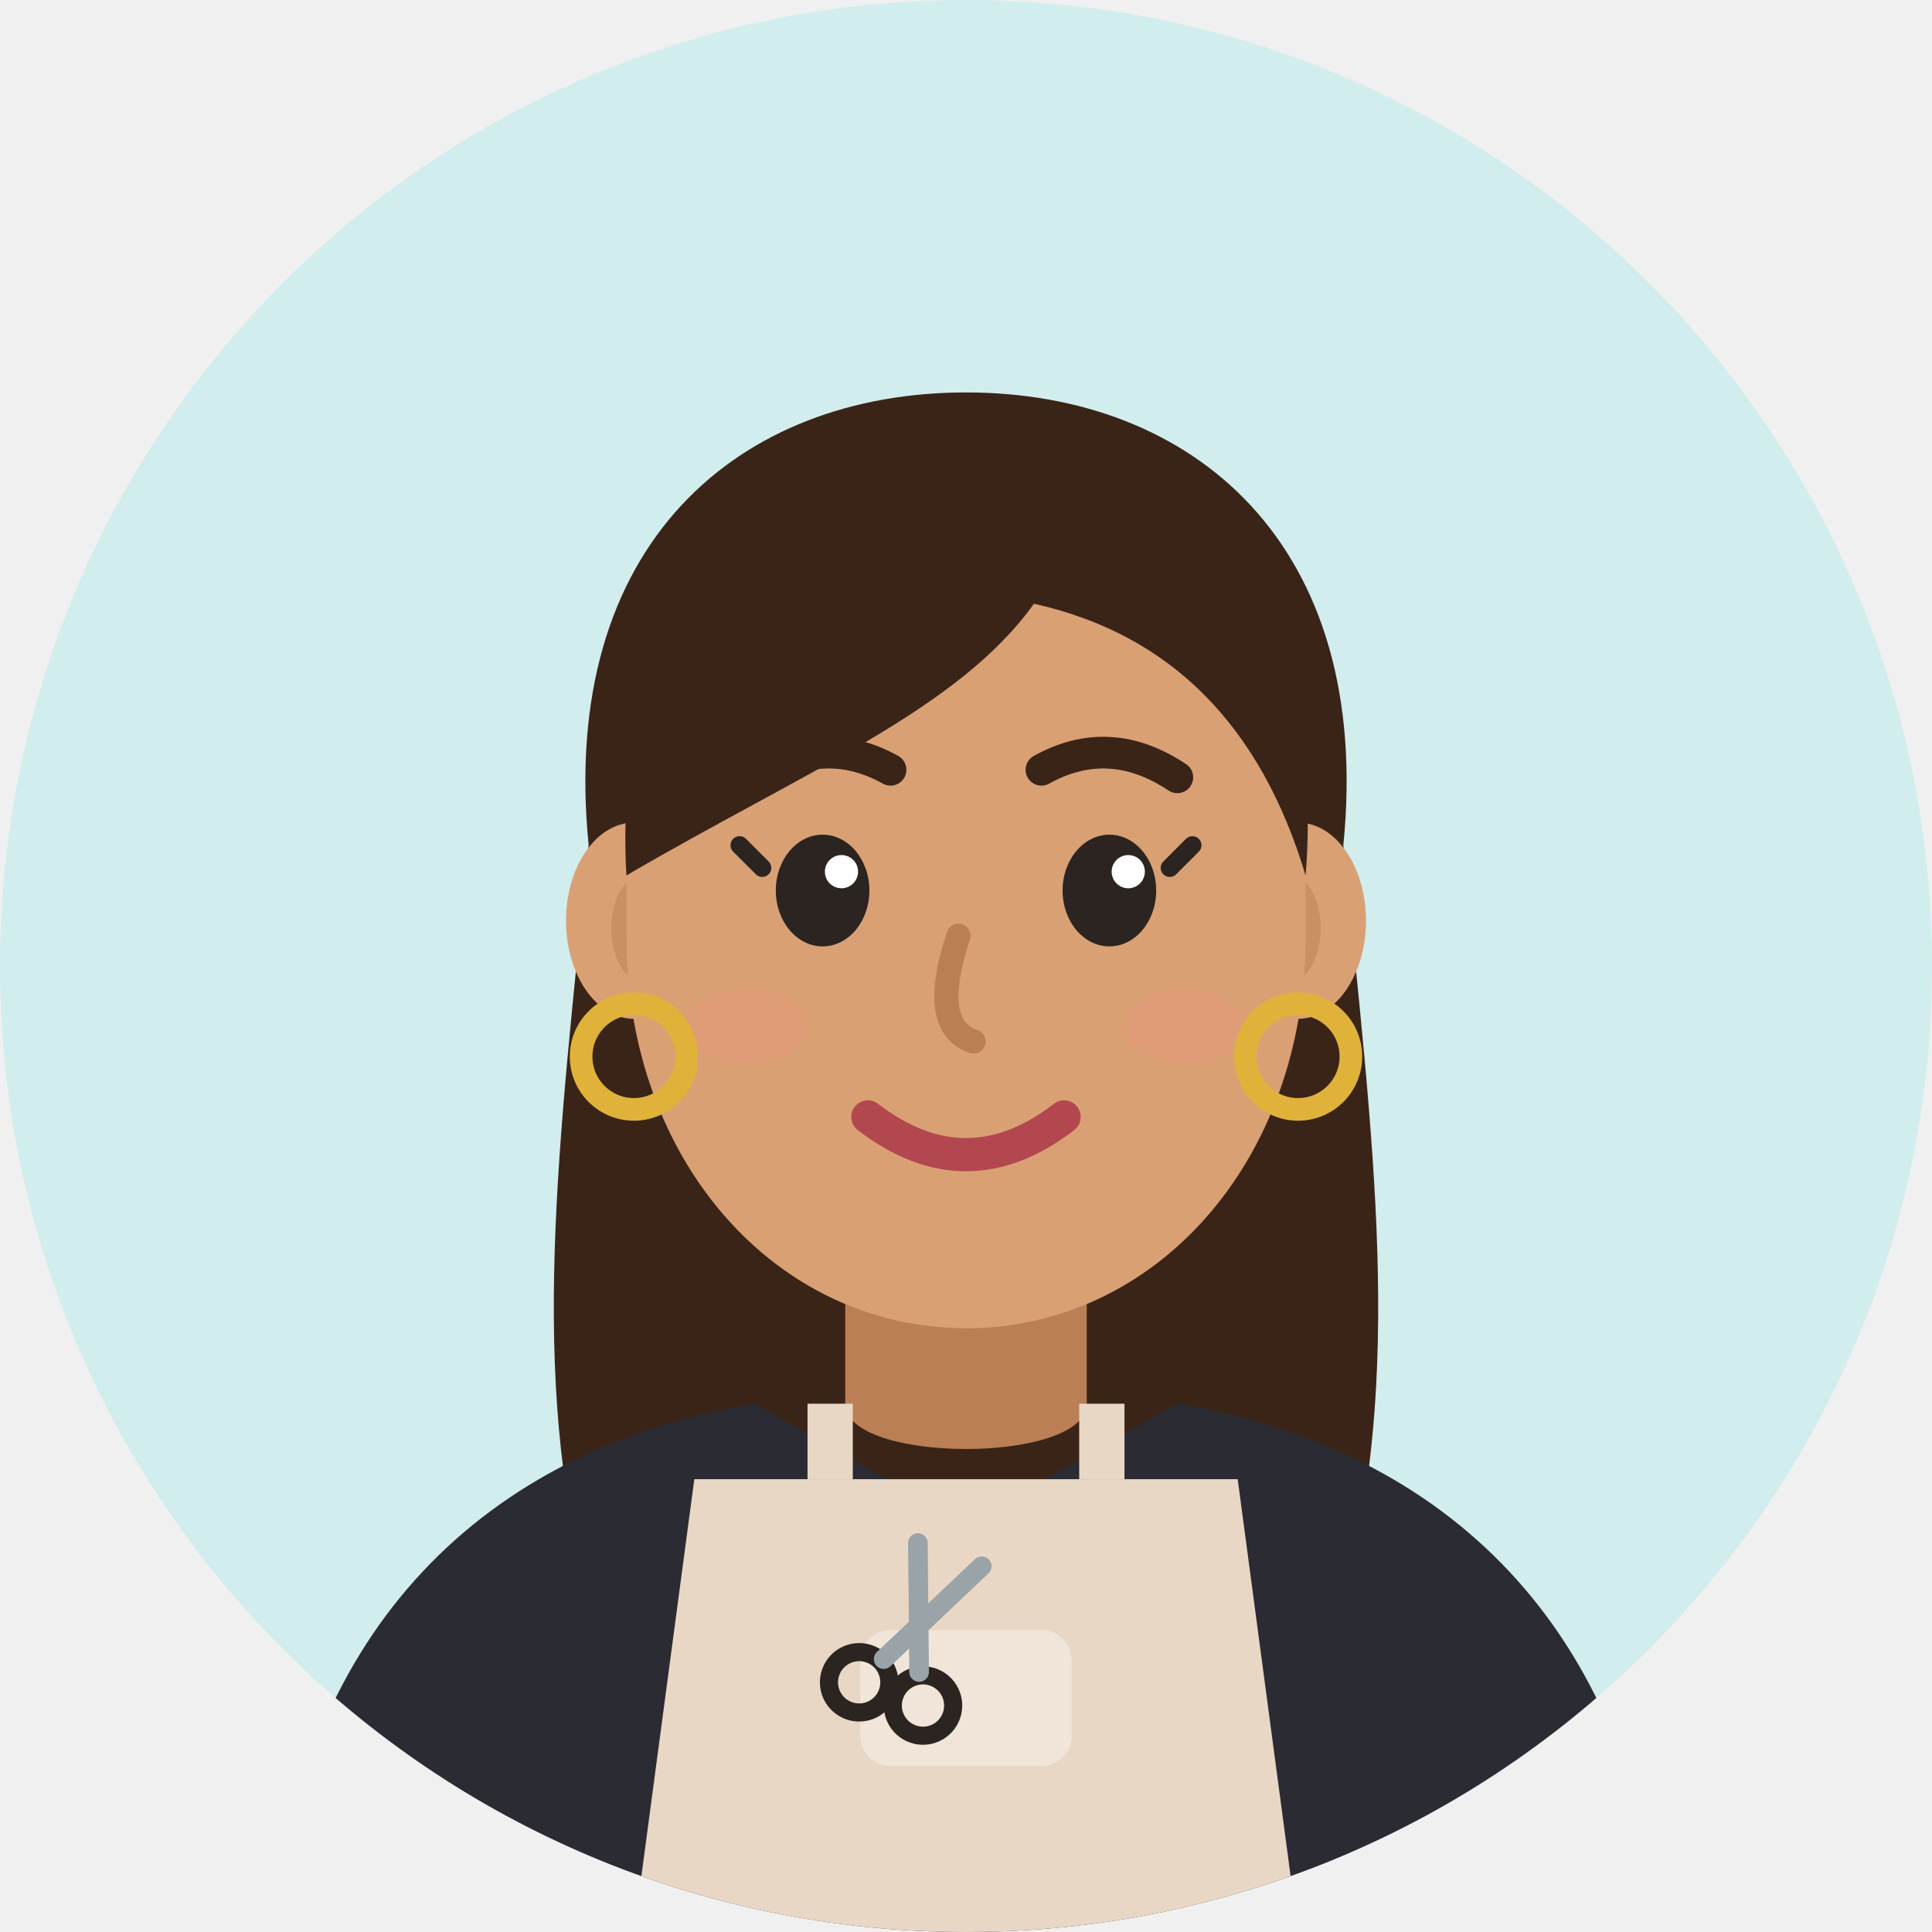
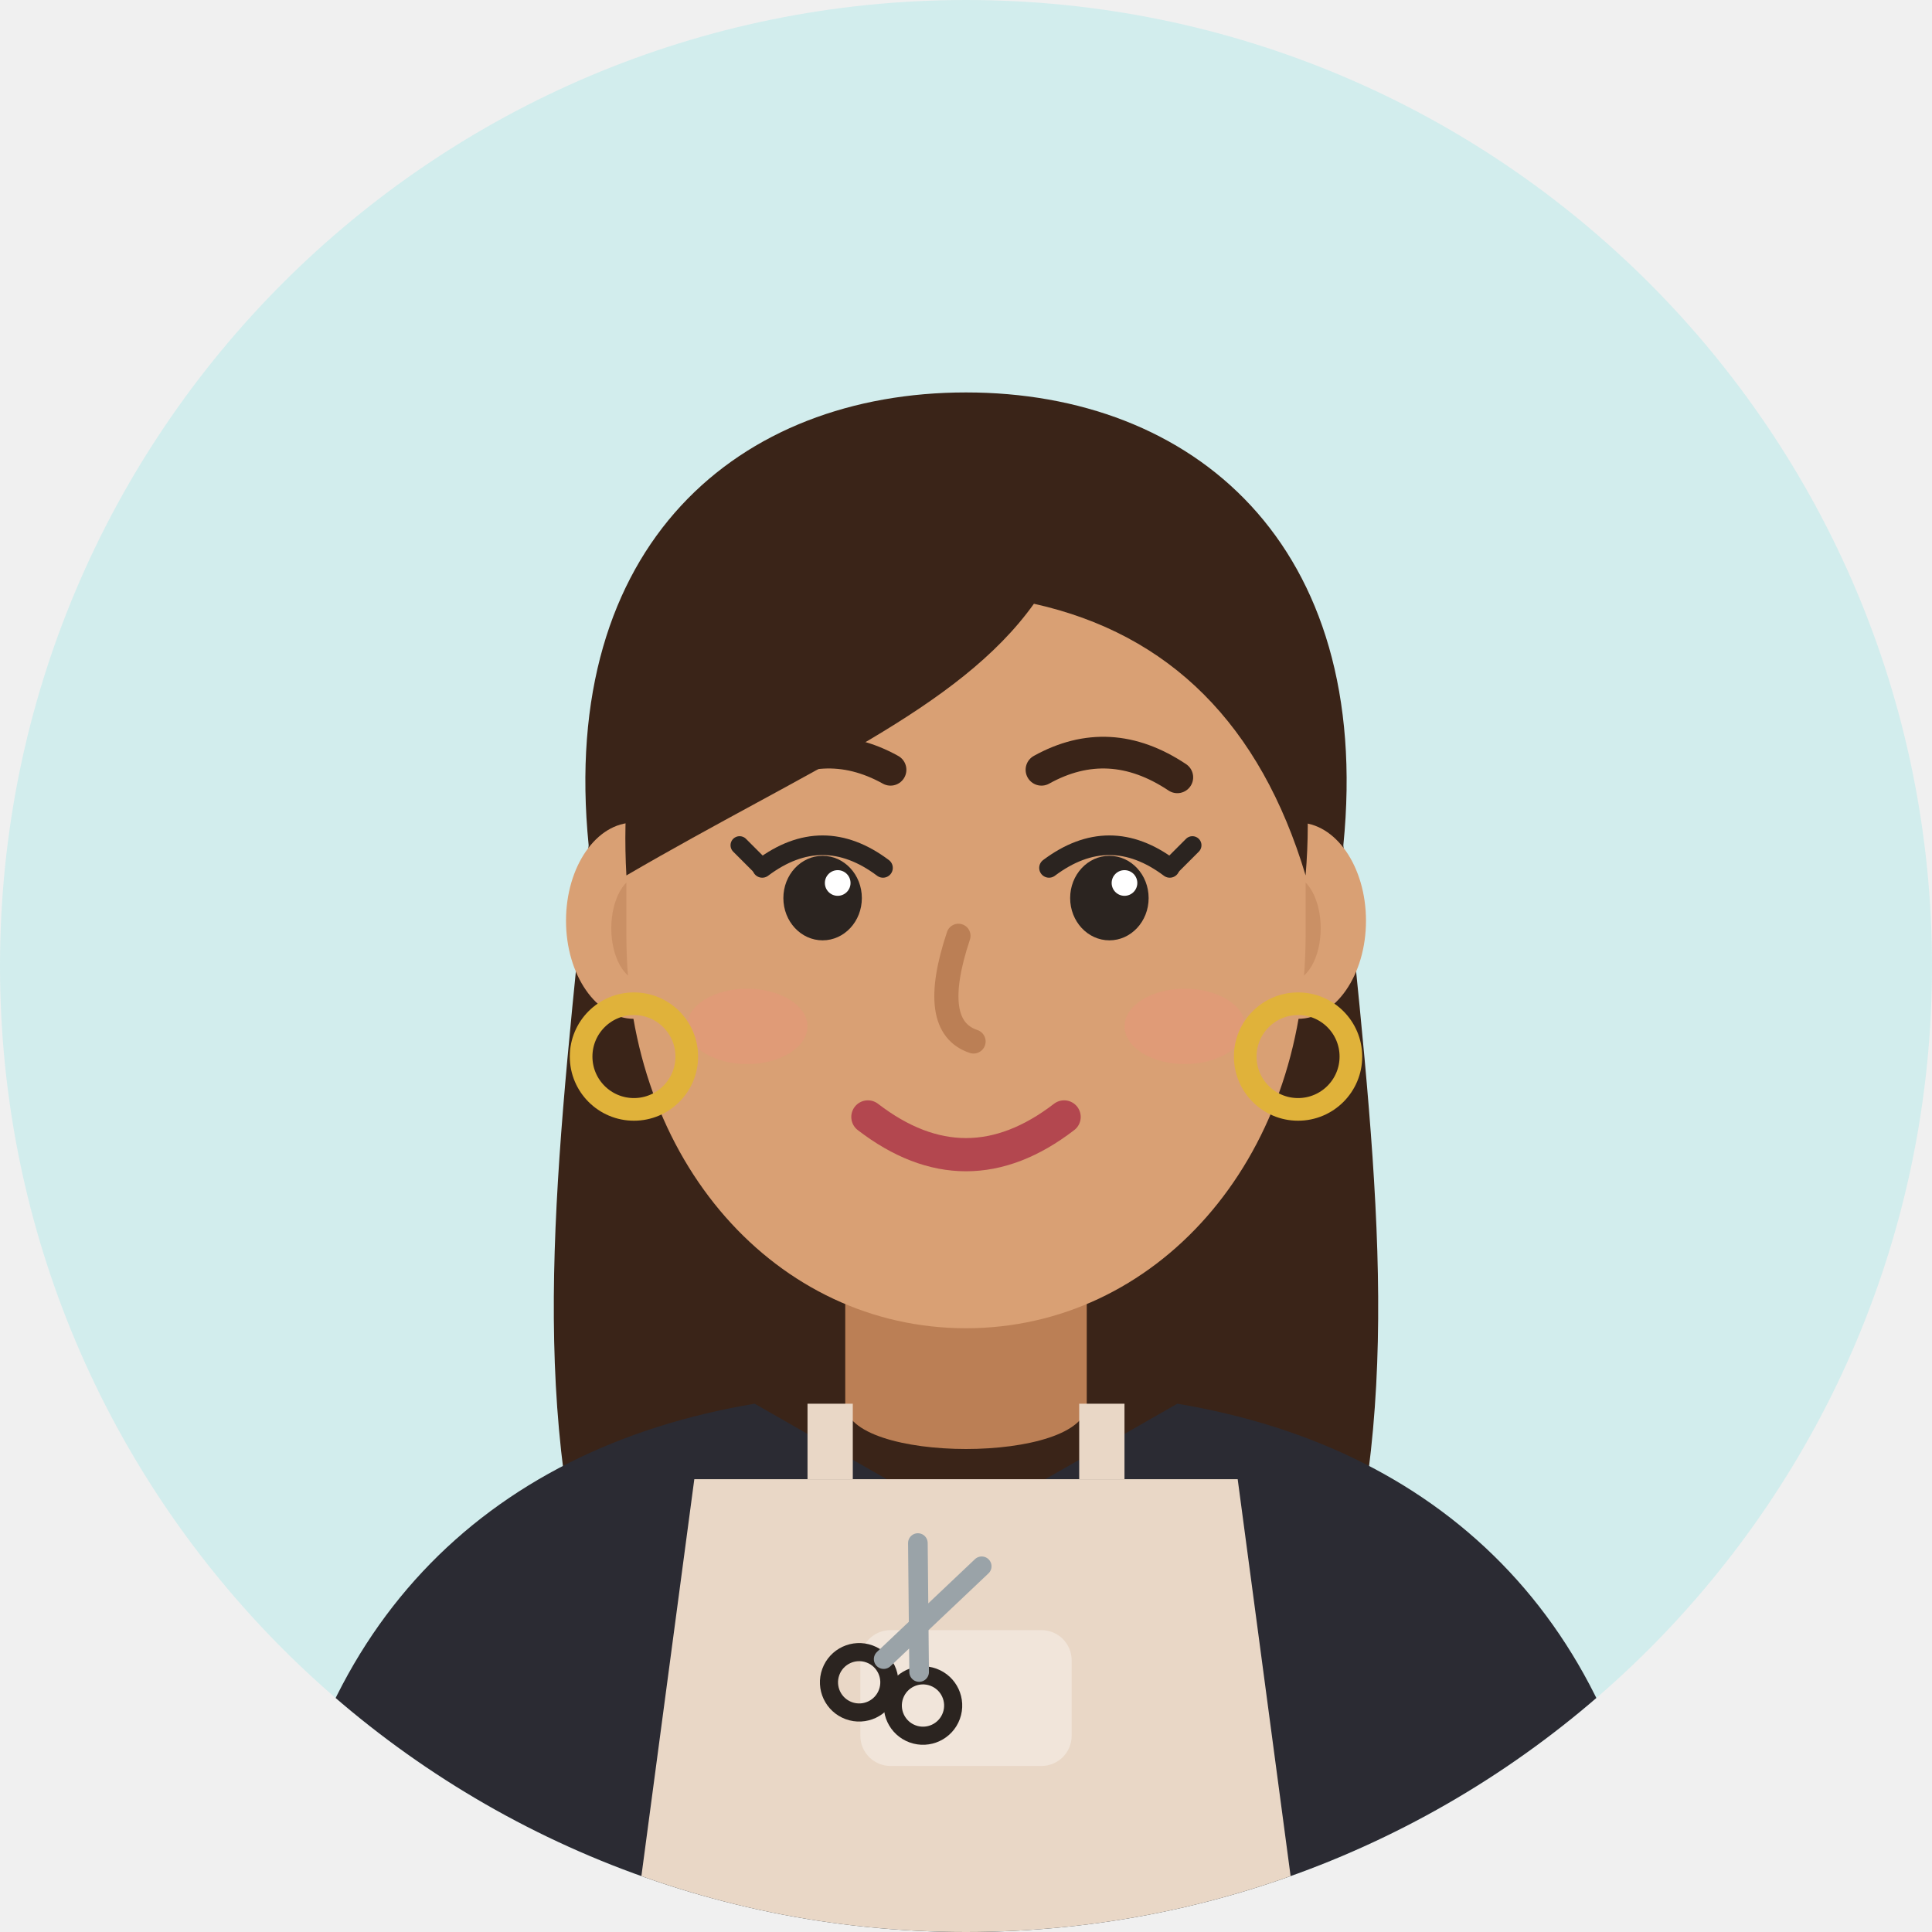
<svg xmlns="http://www.w3.org/2000/svg" viewBox="0 0 256 256" role="img" aria-label="Beleza e Estética, mulher">
  <defs>
    <clipPath id="c">
      <circle cx="128" cy="128" r="128" />
    </clipPath>
  </defs>
  <circle cx="128" cy="128" r="128" fill="#d2eded" />
  <g clip-path="url(#c)">
    <path d="M78 112c-4-40 20-60 50-60s54 20 50 60c4 40 8 70 0 100h-100c-8-30-4-60 0-100z" fill="#3a2418" />
    <path d="M112 160h32v26c0 8-32 8-32 0z" fill="#bb7f55" />
    <path d="M36 256c4-40 28-64 64-70l28 16 28-16c36 6 60 30 64 70z" fill="#2b2b33" />
    <path d="M92 196h72l8 60H84z" fill="#e9d7c6" />
    <path d="M110 196v-10M146 196v-10" stroke="#e9d7c6" stroke-width="6" />
    <rect x="114" y="216" width="28" height="18" rx="4" fill="#fff" opacity=".35" />
    <g transform="translate(120 206) rotate(20)">
      <circle cx="0" cy="18" r="4" fill="none" stroke="#2b2420" stroke-width="2.4" />
      <circle cx="9" cy="18" r="4" fill="none" stroke="#2b2420" stroke-width="2.4" />
      <path d="M2 14l8-16M7 14l-6-16" stroke="#9aa3a8" stroke-width="2.6" stroke-linecap="round" />
    </g>
    <ellipse cx="84" cy="122" rx="9" ry="13" fill="#d9a074" />
    <ellipse cx="172" cy="122" rx="9" ry="13" fill="#d9a074" />
    <ellipse cx="85" cy="123" rx="4" ry="7" fill="#bb7f55" opacity=".5" />
    <ellipse cx="171" cy="123" rx="4" ry="7" fill="#bb7f55" opacity=".5" />
    <path d="M128 62c27 0 45 20 45 52v10c0 30-20 52-45 52s-45-22-45-52v-10c0-32 18-52 45-52z" fill="#d9a074" />
    <path d="M100 103q9-6 18-1" stroke="#3a2418" stroke-width="4.2" fill="none" stroke-linecap="round" />
    <path d="M138 102q9-5 18 1" stroke="#3a2418" stroke-width="4.2" fill="none" stroke-linecap="round" />
-     <ellipse cx="109" cy="118" rx="6.2" ry="7.4" fill="#2b2420" />
-     <ellipse cx="147" cy="118" rx="6.2" ry="7.4" fill="#2b2420" />
-     <circle cx="111.5" cy="115.5" r="2.2" fill="#fff" />
-     <circle cx="149.5" cy="115.5" r="2.2" fill="#fff" />
+     <ellipse cx="109" cy="119" rx="5.2" ry="5.6" fill="#2b2420" />
+     <ellipse cx="147" cy="119" rx="5.2" ry="5.6" fill="#2b2420" />
+     <circle cx="111" cy="117" r="1.7" fill="#fff" />
+     <circle cx="149" cy="117" r="1.7" fill="#fff" />
+     <path d="M101 115q8-6 16 0M139 115q8-6 16 0" stroke="#2b2420" stroke-width="2.6" fill="none" stroke-linecap="round" />
    <path d="M101 115l-3-3M155 115l3-3" stroke="#2b2420" stroke-width="2.4" stroke-linecap="round" />
    <path d="M127 124q-4 12 2 14" stroke="#bb7f55" stroke-width="3.2" fill="none" stroke-linecap="round" />
    <ellipse cx="99" cy="136" rx="8" ry="5" fill="#ef8f7d" opacity=".28" />
    <ellipse cx="157" cy="136" rx="8" ry="5" fill="#ef8f7d" opacity=".28" />
    <path d="M115 148q13 10 26 0" stroke="#b3474f" stroke-width="4.4" fill="none" stroke-linecap="round" />
    <path d="M83 116c-2-36 18-56 45-56s48 20 45 56c-6-20-18-32-36-36-10 14-30 22-54 36z" fill="#3a2418" />
    <circle cx="84" cy="140" r="7" fill="none" stroke="#e0b23a" stroke-width="3" />
    <circle cx="172" cy="140" r="7" fill="none" stroke="#e0b23a" stroke-width="3" />
  </g>
</svg>
